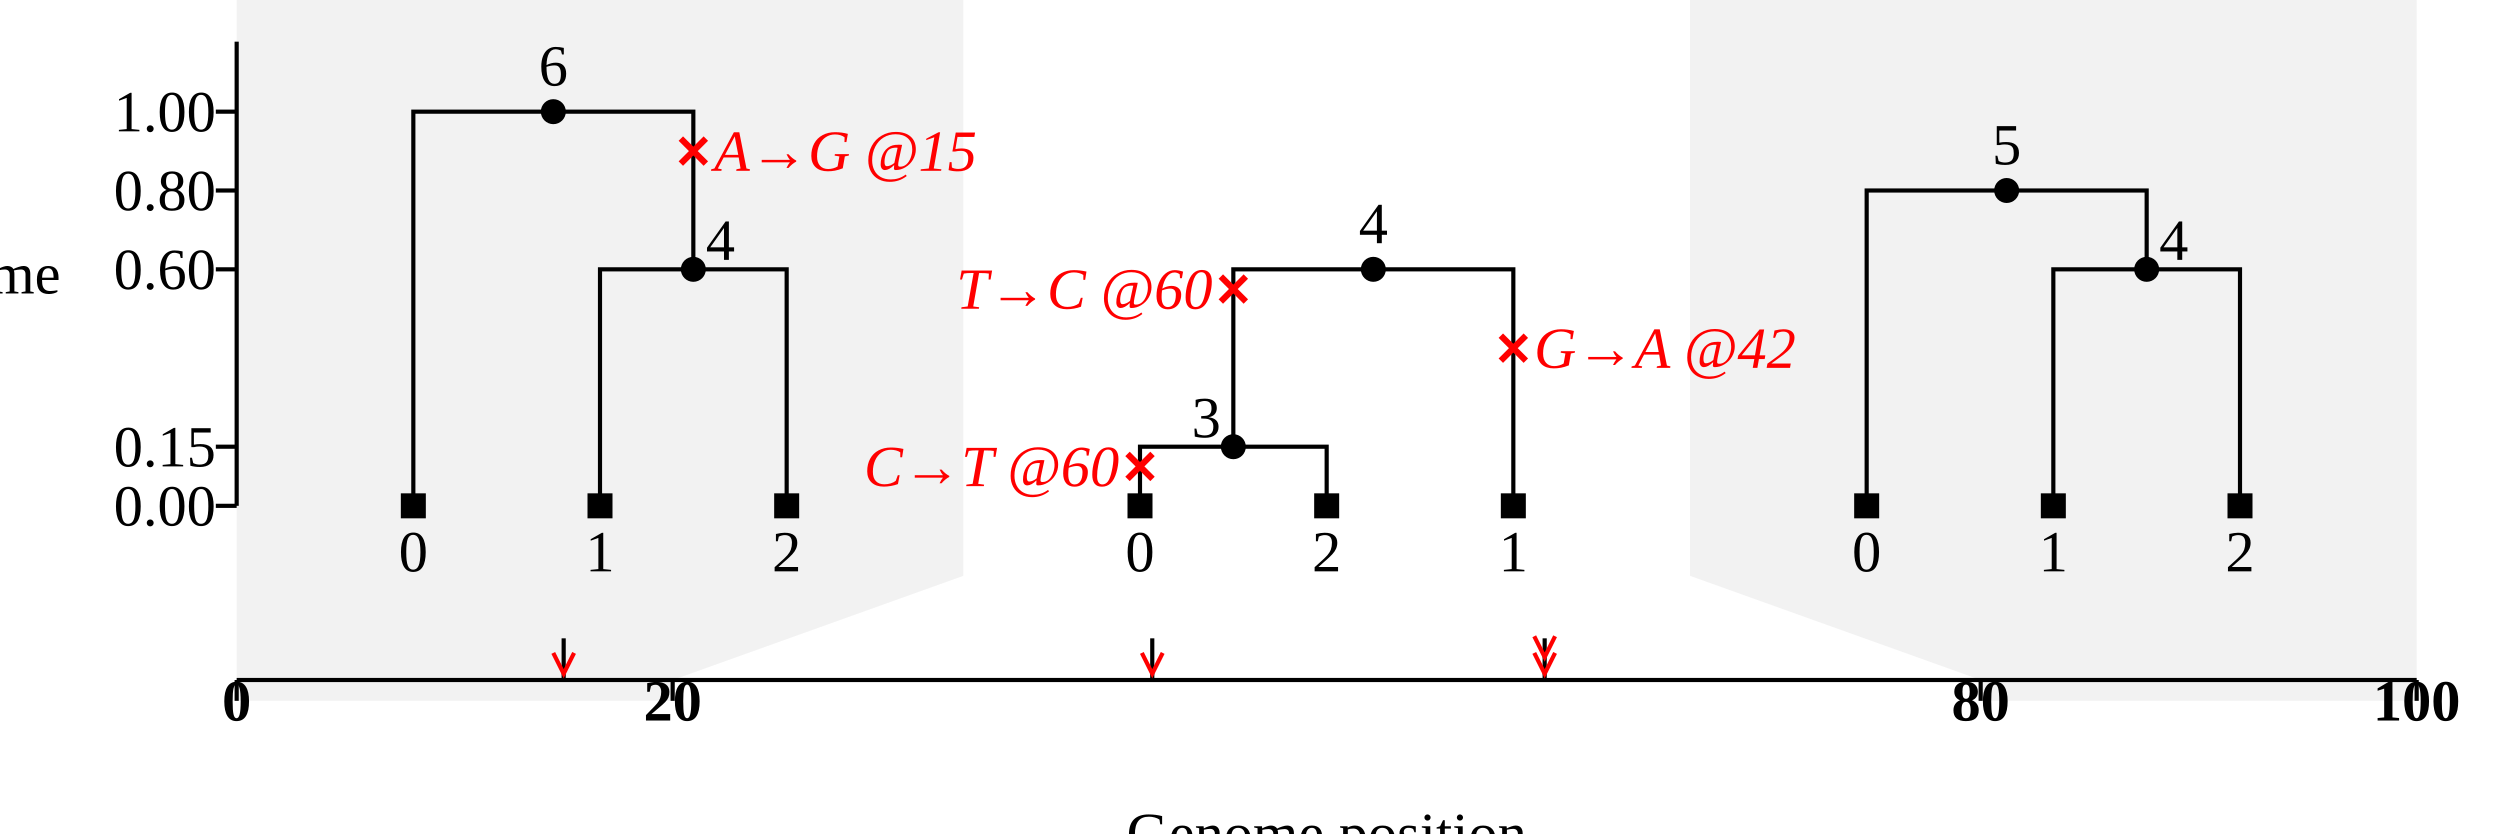
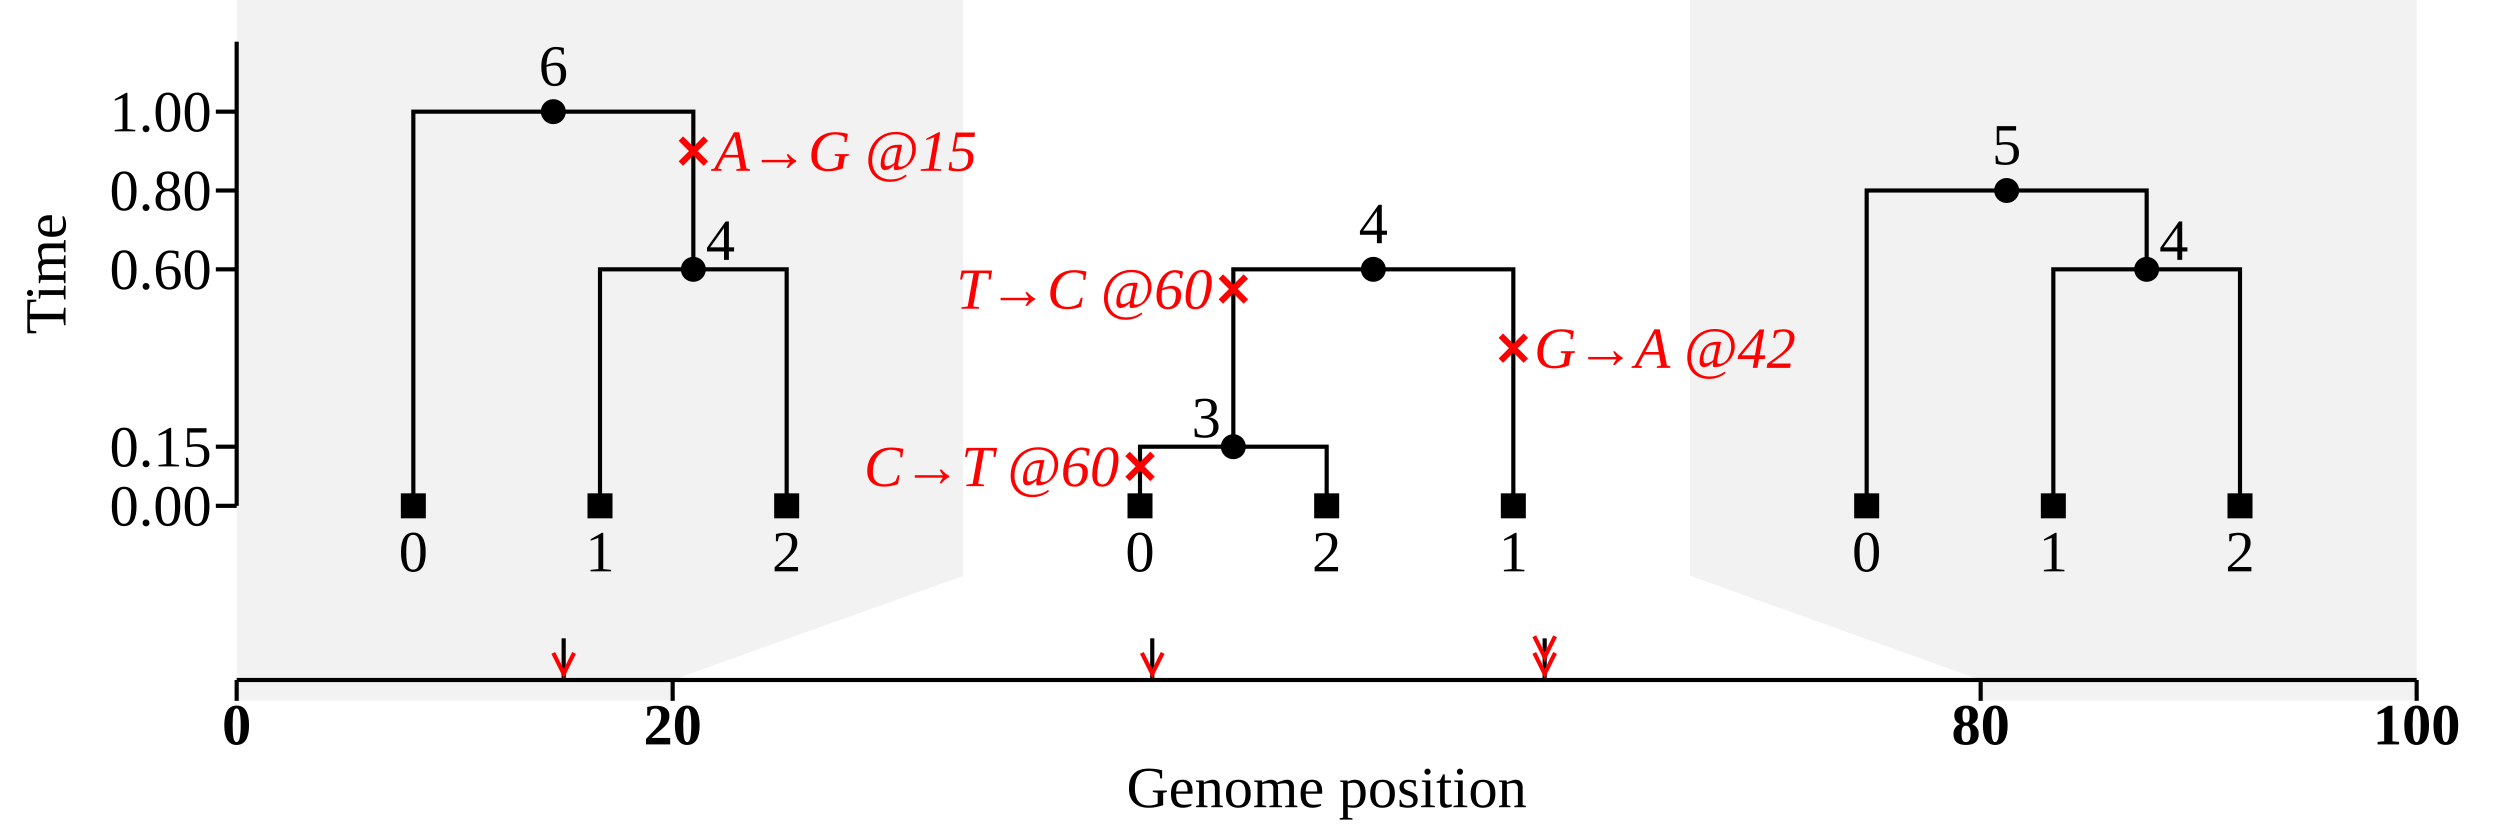
<svg xmlns="http://www.w3.org/2000/svg" baseProfile="full" height="200" version="1.1" width="600">
  <defs>
-     <style type="text/css">.background path {fill: #808080; fill-opacity:0}.background path:nth-child(odd) {fill-opacity:.1}.axes {font-size: 14px}.x-axis .tick .lab {font-weight: bold}.axes, .tree {font-size: 14px; text-anchor:middle}.y-axis line.grid {stroke: #FAFAFA}.y-axis &gt; .lab text {transform: translateX(0.8em) rotate(-90deg)}.x-axis .tick g {transform: translateY(0.9em)}.x-axis &gt; .lab text {transform: translateY(-0.8em)}.axes line, .edge {stroke:black; fill:none}.node &gt; .sym {fill: black; stroke: none}.site &gt; .sym {stroke: black}.mut text {fill: red; font-style: italic}.mut.extra text {fill: hotpink}.mut line {fill: none; stroke: none}.mut .sym {fill: none; stroke: red}.mut.extra .sym {stroke: hotpink}.node .mut .sym {stroke-width: 1.5px}.tree text, .tree-sequence text {dominant-baseline: central}.plotbox .lab.lft {text-anchor: end}.plotbox .lab.rgt {text-anchor: start}</style>
+     <style type="text/css">.background path {fill: #808080; fill-opacity: 0}.background path:nth-child(odd) {fill-opacity: .1}.axes {font-size: 14px}.x-axis .tick .lab {font-weight: bold; dominant-baseline: hanging}.axes, .tree {font-size: 14px; text-anchor: middle}.axes line, .edge {stroke: black; fill: none}.y-axis .grid {stroke: #FAFAFA}.node &gt; .sym {fill: black; stroke: none}.site &gt; .sym {stroke: black}.mut text {fill: red; font-style: italic}.mut.extra text {fill: hotpink}.mut line {fill: none; stroke: none}.mut .sym {fill: none; stroke: red}.mut.extra .sym {stroke: hotpink}.node .mut .sym {stroke-width: 1.5px}.tree text, .tree-sequence text {dominant-baseline: central}.plotbox .lab.lft {text-anchor: end}.plotbox .lab.rgt {text-anchor: start}</style>
  </defs>
  <g class="tree-sequence">
    <g class="background">
      <path d="M56.8,0 l174.4,0 l0,138.2 l-69.76,25 l0,5 l-104.64,0 l0,-5 l0,-25 l0,-138.2z" />
      <path d="M231.2,0 l174.4,0 l0,138.2 l69.76,25 l0,5 l-313.92,0 l0,-5 l69.76,-25 l0,-138.2z" />
      <path d="M405.6,0 l174.4,0 l0,138.2 l0,25 l0,5 l-104.64,0 l0,-5 l-69.76,-25 l0,-138.2z" />
    </g>
    <g class="axes">
      <g class="x-axis">
-         <g class="lab" transform="translate(318.4,200)">
-           <text text-anchor="middle">Genome position</text>
+         <g transform="translate(318.4,200)">
+           <text class="lab" text-anchor="middle" transform="translate(0 -11)">Genome position</text>
        </g>
        <line x1="56.8" x2="580" y1="163.2" y2="163.2" />
-         <g class="tick" transform="translate(56.8 163.2)">
-           <line x1="0" x2="0" y1="0" y2="5" />
-           <g class="lab" transform="translate(0,5)">
-             <text>0</text>
-           </g>
-         </g>
-         <g class="tick" transform="translate(161.44 163.2)">
-           <line x1="0" x2="0" y1="0" y2="5" />
-           <g class="lab" transform="translate(0,5)">
-             <text>20</text>
-           </g>
-         </g>
-         <g class="tick" transform="translate(475.36 163.2)">
-           <line x1="0" x2="0" y1="0" y2="5" />
-           <g class="lab" transform="translate(0,5)">
-             <text>80</text>
-           </g>
-         </g>
-         <g class="tick" transform="translate(580 163.2)">
-           <line x1="0" x2="0" y1="0" y2="5" />
-           <g class="lab" transform="translate(0,5)">
-             <text>100</text>
+         <g class="ticks">
+           <g class="tick" transform="translate(56.8 163.2)">
+             <line x1="0" x2="0" y1="0" y2="5" />
+             <g transform="translate(0,6)">
+               <text class="lab">0</text>
+             </g>
+           </g>
+           <g class="tick" transform="translate(161.44 163.2)">
+             <line x1="0" x2="0" y1="0" y2="5" />
+             <g transform="translate(0,6)">
+               <text class="lab">20</text>
+             </g>
+           </g>
+           <g class="tick" transform="translate(475.36 163.2)">
+             <line x1="0" x2="0" y1="0" y2="5" />
+             <g transform="translate(0,6)">
+               <text class="lab">80</text>
+             </g>
+           </g>
+           <g class="tick" transform="translate(580 163.2)">
+             <line x1="0" x2="0" y1="0" y2="5" />
+             <g transform="translate(0,6)">
+               <text class="lab">100</text>
+             </g>
          </g>
        </g>
        <g class="site s0" transform="translate(135.28 163.2)">
          <line class="sym" x1="0" x2="0" y1="0" y2="-10" />
          <g class="mut m0">
            <polyline class="sym" points="2.5,-6.5 0,-1.5 -2.5,-6.5" />
          </g>
        </g>
        <g class="site s1" transform="translate(276.544 163.2)">
          <line class="sym" x1="0" x2="0" y1="0" y2="-10" />
          <g class="mut m1">
            <polyline class="sym" points="2.5,-6.5 0,-1.5 -2.5,-6.5" />
          </g>
        </g>
        <g class="site s2" transform="translate(370.72 163.2)">
          <line class="sym" x1="0" x2="0" y1="0" y2="-10" />
          <g class="mut m3">
            <polyline class="sym" points="2.5,-6.5 0,-1.5 -2.5,-6.5" />
          </g>
          <g class="mut m2">
            <polyline class="sym" points="2.5,-10.5 0,-5.5 -2.5,-10.5" />
          </g>
        </g>
      </g>
      <g class="y-axis">
-         <g class="lab" transform="translate(0,65.7)">
-           <text text-anchor="middle">Time</text>
+         <g transform="translate(0,65.7)">
+           <text class="lab" text-anchor="middle" transform="translate(11) rotate(-90)">Time</text>
        </g>
        <line x1="56.8" x2="56.8" y1="121.4" y2="10" />
-         <g class="tick" transform="translate(56.8 121.4)">
-           <line x1="0" x2="-5" y1="0" y2="0" />
-           <g class="lab" transform="translate(-5,0)">
-             <text text-anchor="end">0.00</text>
-           </g>
-         </g>
-         <g class="tick" transform="translate(56.8 107.21)">
-           <line x1="0" x2="-5" y1="0" y2="0" />
-           <g class="lab" transform="translate(-5,0)">
-             <text text-anchor="end">0.15</text>
-           </g>
-         </g>
-         <g class="tick" transform="translate(56.8 64.64)">
-           <line x1="0" x2="-5" y1="0" y2="0" />
-           <g class="lab" transform="translate(-5,0)">
-             <text text-anchor="end">0.60</text>
-           </g>
-         </g>
-         <g class="tick" transform="translate(56.8 45.72)">
-           <line x1="0" x2="-5" y1="0" y2="0" />
-           <g class="lab" transform="translate(-5,0)">
-             <text text-anchor="end">0.80</text>
-           </g>
-         </g>
-         <g class="tick" transform="translate(56.8 26.8)">
-           <line x1="0" x2="-5" y1="0" y2="0" />
-           <g class="lab" transform="translate(-5,0)">
-             <text text-anchor="end">1.00</text>
+         <g class="ticks">
+           <g class="tick" transform="translate(56.8 121.4)">
+             <line x1="0" x2="-5" y1="0" y2="0" />
+             <g transform="translate(-6,0)">
+               <text class="lab" text-anchor="end">0.00</text>
+             </g>
+           </g>
+           <g class="tick" transform="translate(56.8 107.21)">
+             <line x1="0" x2="-5" y1="0" y2="0" />
+             <g transform="translate(-6,0)">
+               <text class="lab" text-anchor="end">0.15</text>
+             </g>
+           </g>
+           <g class="tick" transform="translate(56.8 64.64)">
+             <line x1="0" x2="-5" y1="0" y2="0" />
+             <g transform="translate(-6,0)">
+               <text class="lab" text-anchor="end">0.60</text>
+             </g>
+           </g>
+           <g class="tick" transform="translate(56.8 45.72)">
+             <line x1="0" x2="-5" y1="0" y2="0" />
+             <g transform="translate(-6,0)">
+               <text class="lab" text-anchor="end">0.80</text>
+             </g>
+           </g>
+           <g class="tick" transform="translate(56.8 26.8)">
+             <line x1="0" x2="-5" y1="0" y2="0" />
+             <g transform="translate(-6,0)">
+               <text class="lab" text-anchor="end">1.00</text>
+             </g>
          </g>
        </g>
      </g>
    </g>
    <g class="plotbox trees">
      <g class="tree t0" transform="translate(56.8 0)">
        <g class="plotbox">
-           <g class="node n6 root" transform="translate(76 26.8)">
+           <g class="c2 node n6 root" transform="translate(76 26.8)">
            <g class="a6 leaf node n0 sample" transform="translate(-33.6 94.6)">
              <path class="edge" d="M 0 0 V -94.6 H 33.6" />
              <rect class="sym" height="6" width="6" x="-3" y="-3" />
              <text class="lab" transform="translate(0 11)">0</text>
            </g>
-             <g class="a6 m0 node n4 s0" transform="translate(33.6 37.84)">
+             <g class="a6 c2 m0 node n4 s0" transform="translate(33.6 37.84)">
              <g class="a4 leaf node n1 sample" transform="translate(-22.4 56.76)">
                <path class="edge" d="M 0 0 V -56.76 H 22.4" />
                <rect class="sym" height="6" width="6" x="-3" y="-3" />
                <text class="lab" transform="translate(0 11)">1</text>
              </g>
              <g class="a4 leaf node n2 sample" transform="translate(22.4 56.76)">
                <path class="edge" d="M 0 0 V -56.76 H -22.4" />
                <rect class="sym" height="6" width="6" x="-3" y="-3" />
                <text class="lab" transform="translate(0 11)">2</text>
              </g>
              <path class="edge" d="M 0 0 V -37.84 H -33.6" />
              <g class="mut m0 s0" transform="translate(0 -28.38)">
                <line x1="0" x2="0" y1="0" y2="28.38" />
                <path class="sym" d="M -3,-3 l 6,6 M -3,3 l 6,-6" />
                <text class="lab rgt" transform="translate(5 0)">A→G @15</text>
              </g>
              <circle class="sym" cx="0" cy="0" r="3" />
              <text class="lab rgt" transform="translate(3 -7.0)">4</text>
            </g>
            <circle class="sym" cx="0" cy="0" r="3" />
            <text class="lab" transform="translate(0 -11)">6</text>
          </g>
        </g>
      </g>
      <g class="tree t1" transform="translate(231.2 0)">
        <g class="plotbox">
-           <g class="node n4 root" transform="translate(98.4 64.64)">
+           <g class="c2 node n4 root" transform="translate(98.4 64.64)">
            <g class="a4 leaf m1 node n1 s1 sample" transform="translate(33.6 56.76)">
              <path class="edge" d="M 0 0 V -56.76 H -33.6" />
              <g class="mut m1 s1" transform="translate(0 -37.84)">
                <line x1="0" x2="0" y1="0" y2="37.84" />
                <path class="sym" d="M -3,-3 l 6,6 M -3,3 l 6,-6" />
                <text class="lab rgt" transform="translate(5 0)">G→A @42</text>
              </g>
              <rect class="sym" height="6" width="6" x="-3" y="-3" />
              <text class="lab" transform="translate(0 11)">1</text>
            </g>
-             <g class="a4 m2 node n3 s2" transform="translate(-33.6 42.57)">
+             <g class="a4 c2 m2 node n3 s2" transform="translate(-33.6 42.57)">
              <g class="a3 leaf m3 node n0 s2 sample" transform="translate(-22.4 14.19)">
                <path class="edge" d="M 0 0 V -14.19 H 22.4" />
                <g class="mut m3 s2" transform="translate(0 -9.46)">
                  <line x1="0" x2="0" y1="0" y2="9.46" />
                  <path class="sym" d="M -3,-3 l 6,6 M -3,3 l 6,-6" />
                  <text class="lab lft" transform="translate(-5 0)">C→T @60</text>
                </g>
                <rect class="sym" height="6" width="6" x="-3" y="-3" />
                <text class="lab" transform="translate(0 11)">0</text>
              </g>
              <g class="a3 leaf node n2 sample" transform="translate(22.4 14.19)">
                <path class="edge" d="M 0 0 V -14.19 H -22.4" />
                <rect class="sym" height="6" width="6" x="-3" y="-3" />
                <text class="lab" transform="translate(0 11)">2</text>
              </g>
              <path class="edge" d="M 0 0 V -42.57 H 33.6" />
              <g class="mut m2 s2" transform="translate(0 -37.84)">
                <line x1="0" x2="0" y1="0" y2="37.84" />
                <path class="sym" d="M -3,-3 l 6,6 M -3,3 l 6,-6" />
                <text class="lab lft" transform="translate(-5 0)">T→C @60</text>
              </g>
              <circle class="sym" cx="0" cy="0" r="3" />
              <text class="lab lft" transform="translate(-3 -7.0)">3</text>
            </g>
            <circle class="sym" cx="0" cy="0" r="3" />
            <text class="lab" transform="translate(0 -11)">4</text>
          </g>
        </g>
      </g>
      <g class="tree t2" transform="translate(405.6 0)">
        <g class="plotbox">
-           <g class="node n5 root" transform="translate(76 45.72)">
+           <g class="c2 node n5 root" transform="translate(76 45.72)">
            <g class="a5 leaf node n0 sample" transform="translate(-33.6 75.68)">
              <path class="edge" d="M 0 0 V -75.68 H 33.6" />
              <rect class="sym" height="6" width="6" x="-3" y="-3" />
              <text class="lab" transform="translate(0 11)">0</text>
            </g>
-             <g class="a5 node n4" transform="translate(33.6 18.92)">
+             <g class="a5 c2 node n4" transform="translate(33.6 18.92)">
              <g class="a4 leaf node n1 sample" transform="translate(-22.4 56.76)">
                <path class="edge" d="M 0 0 V -56.76 H 22.4" />
                <rect class="sym" height="6" width="6" x="-3" y="-3" />
                <text class="lab" transform="translate(0 11)">1</text>
              </g>
              <g class="a4 leaf node n2 sample" transform="translate(22.4 56.76)">
                <path class="edge" d="M 0 0 V -56.76 H -22.4" />
                <rect class="sym" height="6" width="6" x="-3" y="-3" />
                <text class="lab" transform="translate(0 11)">2</text>
              </g>
              <path class="edge" d="M 0 0 V -18.92 H -33.6" />
              <circle class="sym" cx="0" cy="0" r="3" />
              <text class="lab rgt" transform="translate(3 -7.0)">4</text>
            </g>
            <circle class="sym" cx="0" cy="0" r="3" />
            <text class="lab" transform="translate(0 -11)">5</text>
          </g>
        </g>
      </g>
    </g>
  </g>
</svg>
